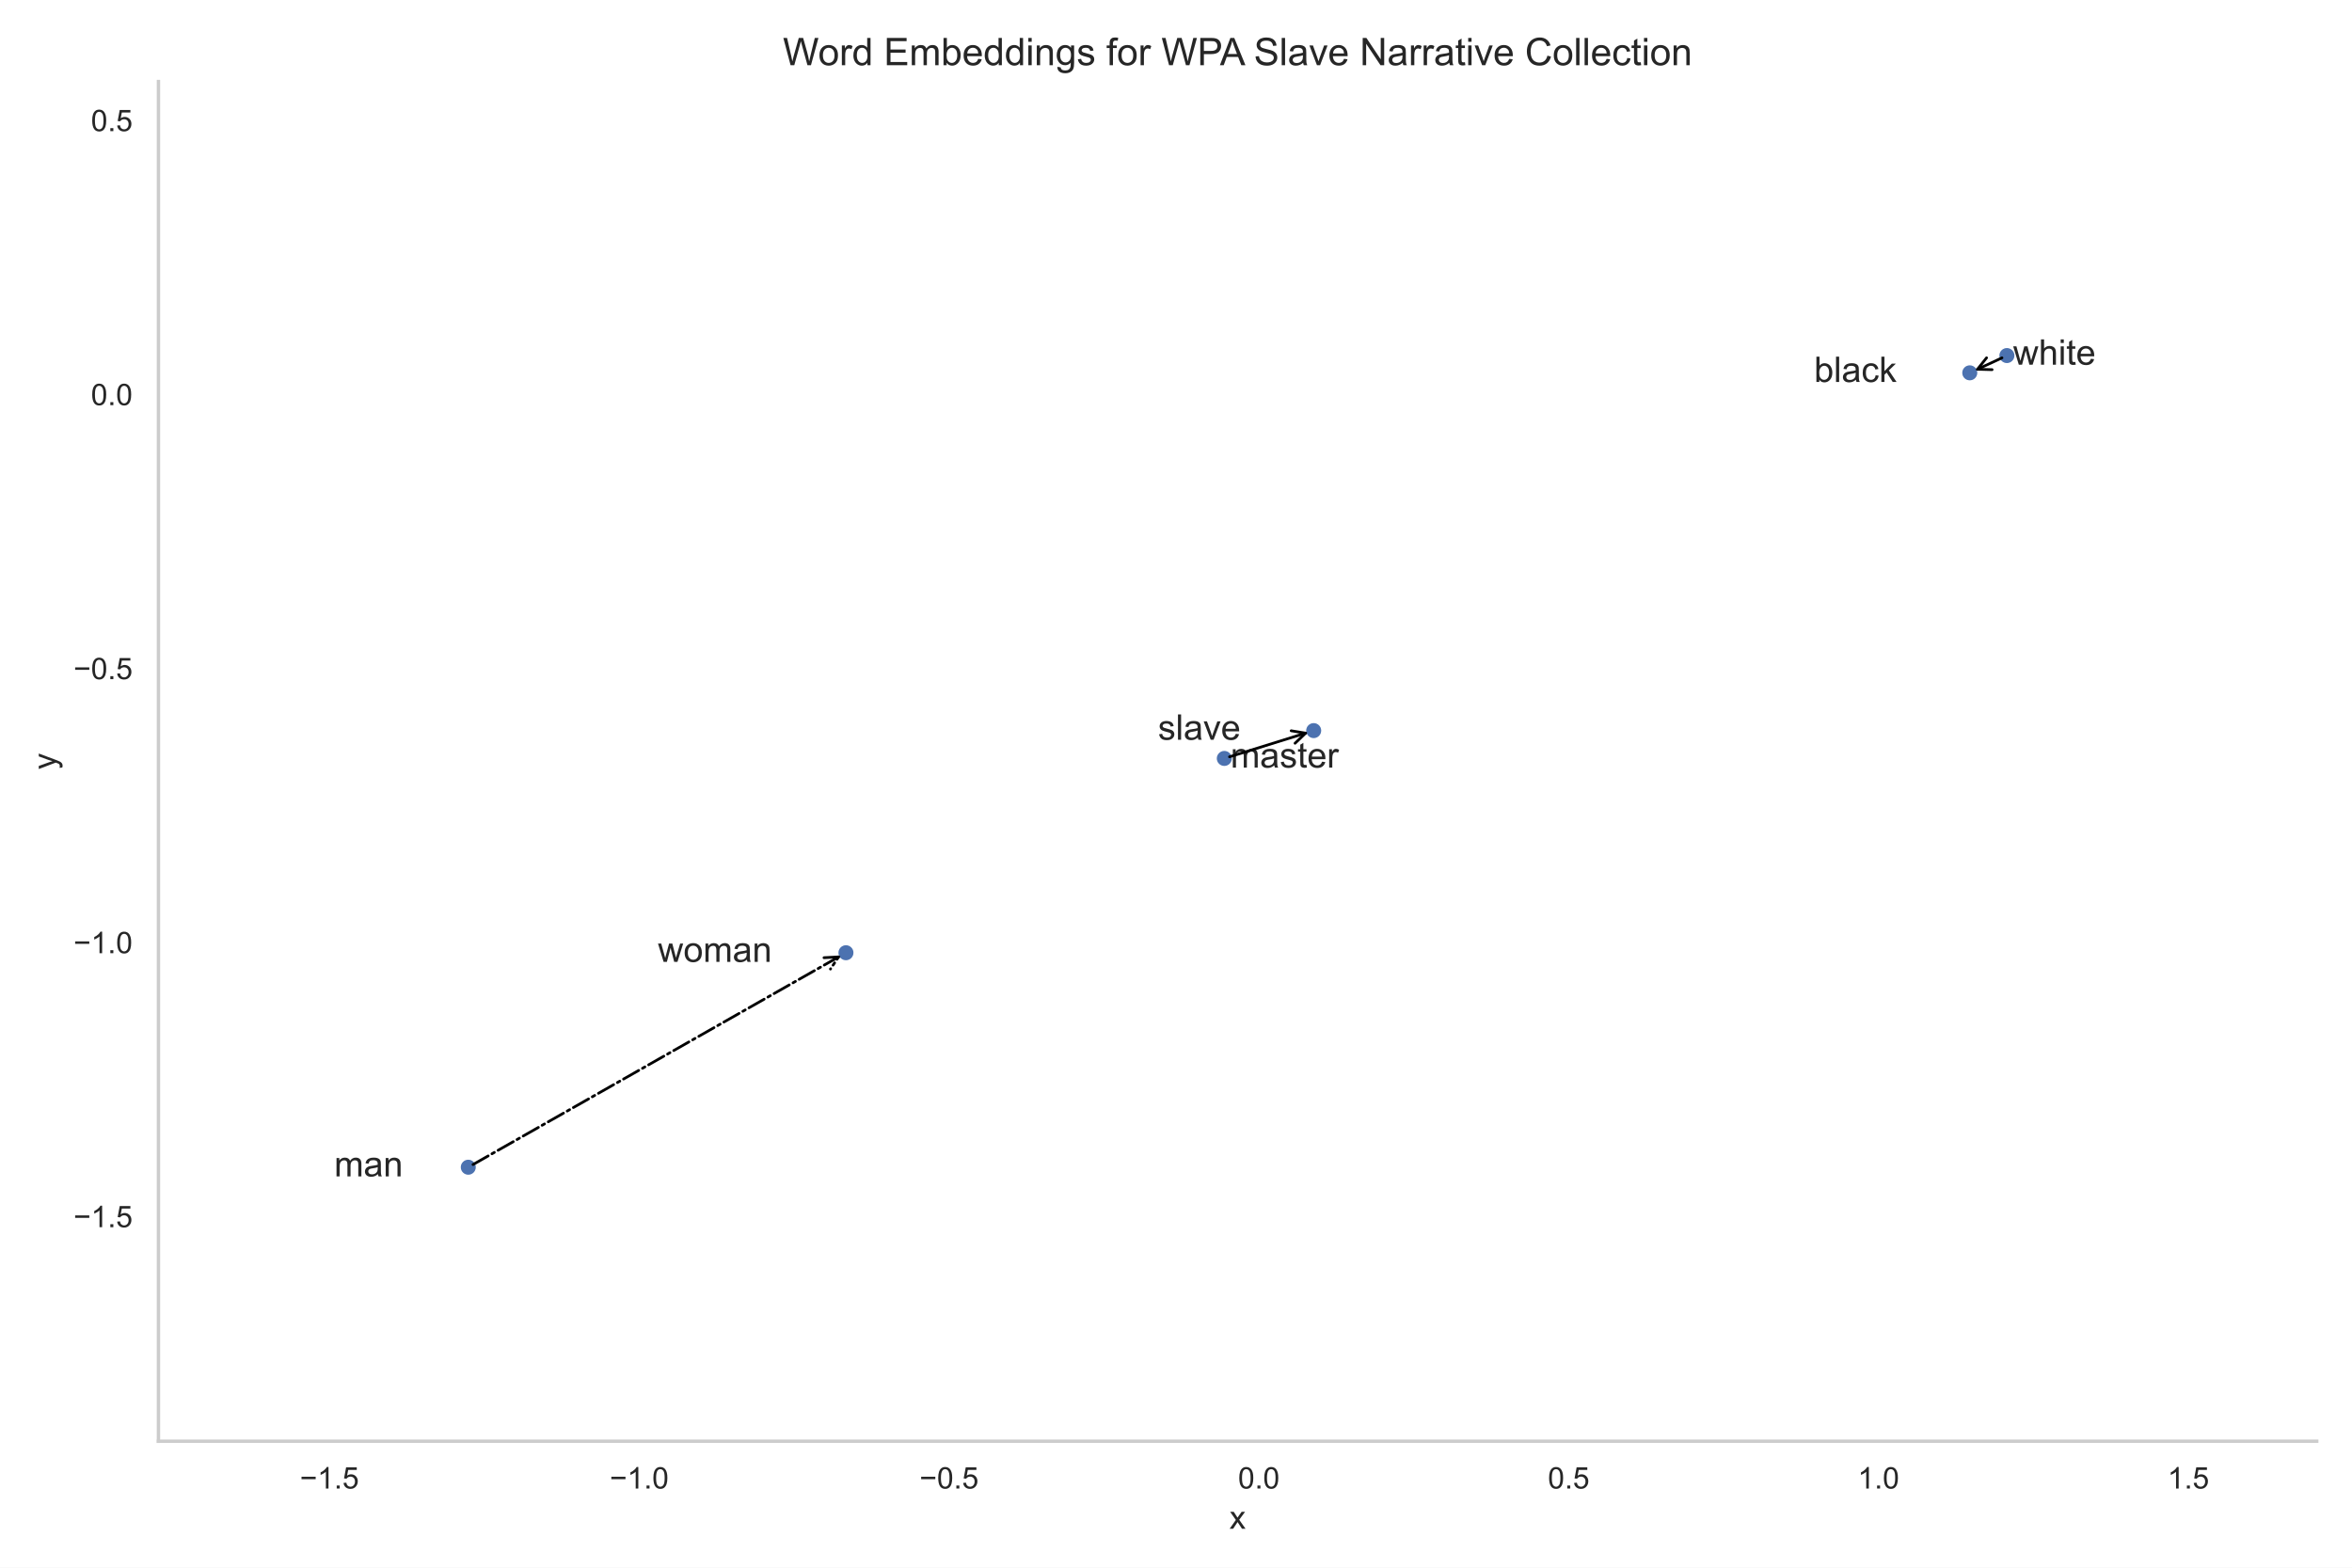
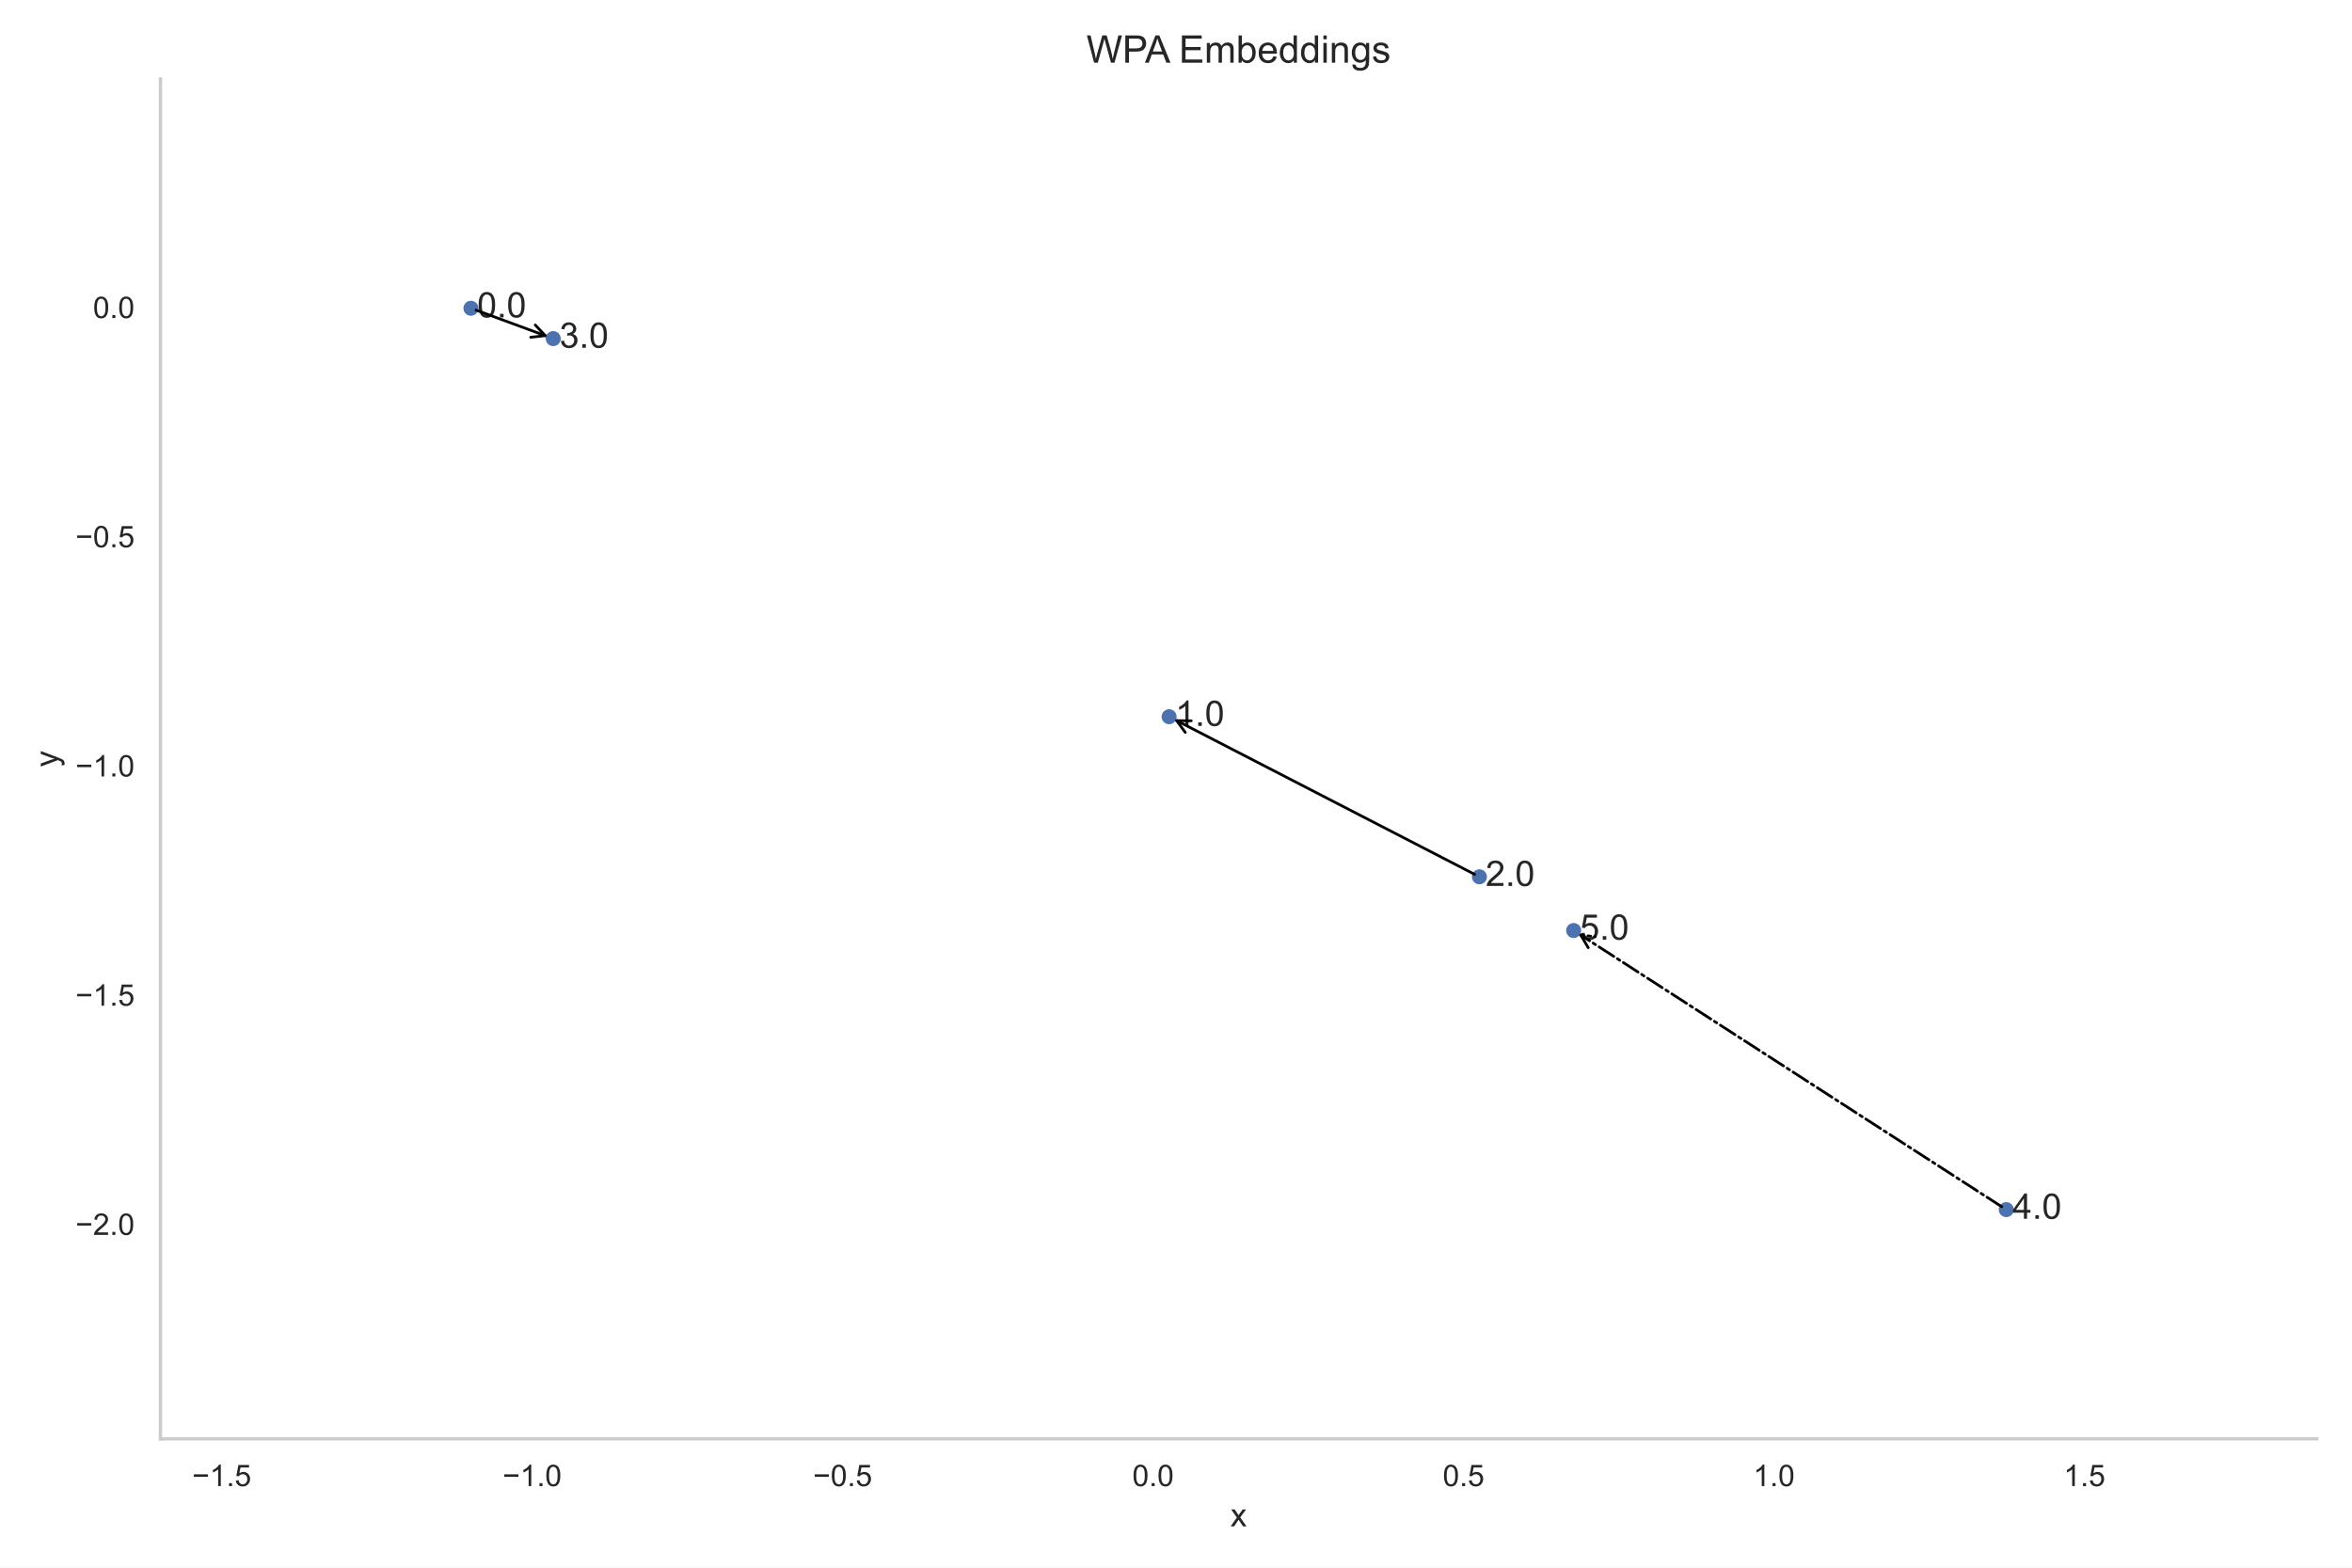
<svg xmlns="http://www.w3.org/2000/svg" xmlns:xlink="http://www.w3.org/1999/xlink" width="864pt" height="576pt" viewBox="0 0 864 576" version="1.1">
  <defs>
    <style type="text/css">*{stroke-linejoin: round; stroke-linecap: butt}</style>
  </defs>
  <g id="figure_1">
    <g id="patch_1">
      <path d="M 0 576  L 864 576  L 864 0  L 0 0  z " style="fill: #ffffff" />
    </g>
    <g id="axes_1">
      <g id="patch_2">
-         <path d="M 58.21 529.54  L 851.04 529.54  L 851.04 29.96  L 58.21 29.96  z " style="fill: #ffffff" />
+         <path d="M 58.95 528.66  L 851.04 528.66  L 851.04 29.04  L 58.95 29.04  z " style="fill: #ffffff" />
      </g>
      <g id="matplotlib.axis_1">
        <g id="xtick_1">
          <g id="text_1">
-             <g style="fill: #262626" transform="translate(110.1523 546.9136)scale(0.11 -0.11)">
+             <g style="fill: #262626" transform="translate(70.58854 546.0336)scale(0.11 -0.11)">
              <defs>
                <path id="ArialMT-2212" d="M 3381 1997  L 356 1997  L 356 2522  L 3381 2522  L 3381 1997  z " transform="scale(0.015625)" />
                <path id="ArialMT-31" d="M 2384 0  L 1822 0  L 1822 3584  Q 1619 3391 1289 3197  Q 959 3003 697 2906  L 697 3450  Q 1169 3672 1522 3987  Q 1875 4303 2022 4600  L 2384 4600  L 2384 0  z " transform="scale(0.015625)" />
                <path id="ArialMT-2e" d="M 581 0  L 581 641  L 1222 641  L 1222 0  L 581 0  z " transform="scale(0.015625)" />
                <path id="ArialMT-35" d="M 266 1200  L 856 1250  Q 922 819 1161 601  Q 1400 384 1738 384  Q 2144 384 2425 690  Q 2706 997 2706 1503  Q 2706 1984 2436 2262  Q 2166 2541 1728 2541  Q 1456 2541 1237 2417  Q 1019 2294 894 2097  L 366 2166  L 809 4519  L 3088 4519  L 3088 3981  L 1259 3981  L 1013 2750  Q 1425 3038 1878 3038  Q 2478 3038 2890 2622  Q 3303 2206 3303 1553  Q 3303 931 2941 478  Q 2500 -78 1738 -78  Q 1113 -78 717 272  Q 322 622 266 1200  z " transform="scale(0.015625)" />
              </defs>
              <use xlink:href="#ArialMT-2212" />
              <use xlink:href="#ArialMT-31" x="58.398" />
              <use xlink:href="#ArialMT-2e" x="114.014" />
              <use xlink:href="#ArialMT-35" x="141.797" />
            </g>
          </g>
        </g>
        <g id="xtick_2">
          <g id="text_2">
-             <g style="fill: #262626" transform="translate(223.963 546.9136)scale(0.11 -0.11)">
+             <g style="fill: #262626" transform="translate(184.6345 546.0336)scale(0.11 -0.11)">
              <defs>
                <path id="ArialMT-30" d="M 266 2259  Q 266 3072 433 3567  Q 600 4063 929 4331  Q 1259 4600 1759 4600  Q 2128 4600 2406 4451  Q 2684 4303 2865 4023  Q 3047 3744 3150 3342  Q 3253 2941 3253 2259  Q 3253 1453 3087 958  Q 2922 463 2592 192  Q 2263 -78 1759 -78  Q 1097 -78 719 397  Q 266 969 266 2259  z M 844 2259  Q 844 1131 1108 757  Q 1372 384 1759 384  Q 2147 384 2411 759  Q 2675 1134 2675 2259  Q 2675 3391 2411 3762  Q 2147 4134 1753 4134  Q 1366 4134 1134 3806  Q 844 3388 844 2259  z " transform="scale(0.015625)" />
              </defs>
              <use xlink:href="#ArialMT-2212" />
              <use xlink:href="#ArialMT-31" x="58.398" />
              <use xlink:href="#ArialMT-2e" x="114.014" />
              <use xlink:href="#ArialMT-30" x="141.797" />
            </g>
          </g>
        </g>
        <g id="xtick_3">
          <g id="text_3">
-             <g style="fill: #262626" transform="translate(337.7737 546.9136)scale(0.11 -0.11)">
+             <g style="fill: #262626" transform="translate(298.6806 546.0336)scale(0.11 -0.11)">
              <use xlink:href="#ArialMT-2212" />
              <use xlink:href="#ArialMT-30" x="58.398" />
              <use xlink:href="#ArialMT-2e" x="114.014" />
              <use xlink:href="#ArialMT-35" x="141.797" />
            </g>
          </g>
        </g>
        <g id="xtick_4">
          <g id="text_4">
-             <g style="fill: #262626" transform="translate(454.7968 546.9136)scale(0.11 -0.11)">
+             <g style="fill: #262626" transform="translate(415.9389 546.0336)scale(0.11 -0.11)">
              <use xlink:href="#ArialMT-30" />
              <use xlink:href="#ArialMT-2e" x="55.615" />
              <use xlink:href="#ArialMT-30" x="83.398" />
            </g>
          </g>
        </g>
        <g id="xtick_5">
          <g id="text_5">
-             <g style="fill: #262626" transform="translate(568.6075 546.9136)scale(0.11 -0.11)">
+             <g style="fill: #262626" transform="translate(529.9849 546.0336)scale(0.11 -0.11)">
              <use xlink:href="#ArialMT-30" />
              <use xlink:href="#ArialMT-2e" x="55.615" />
              <use xlink:href="#ArialMT-35" x="83.398" />
            </g>
          </g>
        </g>
        <g id="xtick_6">
          <g id="text_6">
-             <g style="fill: #262626" transform="translate(682.4183 546.9136)scale(0.11 -0.11)">
+             <g style="fill: #262626" transform="translate(644.0309 546.0336)scale(0.11 -0.11)">
              <use xlink:href="#ArialMT-31" />
              <use xlink:href="#ArialMT-2e" x="55.615" />
              <use xlink:href="#ArialMT-30" x="83.398" />
            </g>
          </g>
        </g>
        <g id="xtick_7">
          <g id="text_7">
-             <g style="fill: #262626" transform="translate(796.229 546.9136)scale(0.11 -0.11)">
+             <g style="fill: #262626" transform="translate(758.0769 546.0336)scale(0.11 -0.11)">
              <use xlink:href="#ArialMT-31" />
              <use xlink:href="#ArialMT-2e" x="55.615" />
              <use xlink:href="#ArialMT-35" x="83.398" />
            </g>
          </g>
        </g>
        <g id="text_8">
-           <g style="fill: #262626" transform="translate(451.625 561.6892)scale(0.12 -0.12)">
+           <g style="fill: #262626" transform="translate(451.995 560.8092)scale(0.12 -0.12)">
            <defs>
              <path id="ArialMT-78" d="M 47 0  L 1259 1725  L 138 3319  L 841 3319  L 1350 2541  Q 1494 2319 1581 2169  Q 1719 2375 1834 2534  L 2394 3319  L 3066 3319  L 1919 1756  L 3153 0  L 2463 0  L 1781 1031  L 1600 1309  L 728 0  L 47 0  z " transform="scale(0.015625)" />
            </defs>
            <use xlink:href="#ArialMT-78" />
          </g>
        </g>
      </g>
      <g id="matplotlib.axis_2">
        <g id="ytick_1">
          <g id="text_9">
-             <g style="fill: #262626" transform="translate(26.99531 450.8985)scale(0.11 -0.11)">
-               <use xlink:href="#ArialMT-2212" />
-               <use xlink:href="#ArialMT-31" x="58.398" />
-               <use xlink:href="#ArialMT-2e" x="114.014" />
-               <use xlink:href="#ArialMT-35" x="141.797" />
+             <g style="fill: #262626" transform="translate(27.73531 453.7256)scale(0.11 -0.11)">
+               <defs>
+                 <path id="ArialMT-32" d="M 3222 541  L 3222 0  L 194 0  Q 188 203 259 391  Q 375 700 629 1000  Q 884 1300 1366 1694  Q 2113 2306 2375 2664  Q 2638 3022 2638 3341  Q 2638 3675 2398 3904  Q 2159 4134 1775 4134  Q 1369 4134 1125 3890  Q 881 3647 878 3216  L 300 3275  Q 359 3922 746 4261  Q 1134 4600 1788 4600  Q 2447 4600 2831 4234  Q 3216 3869 3216 3328  Q 3216 3053 3103 2787  Q 2991 2522 2730 2228  Q 2469 1934 1863 1422  Q 1356 997 1212 845  Q 1069 694 975 541  L 3222 541  z " transform="scale(0.015625)" />
+               </defs>
+               <use xlink:href="#ArialMT-2212" />
+               <use xlink:href="#ArialMT-32" x="58.398" />
+               <use xlink:href="#ArialMT-2e" x="114.014" />
+               <use xlink:href="#ArialMT-30" x="141.797" />
            </g>
          </g>
        </g>
        <g id="ytick_2">
          <g id="text_10">
-             <g style="fill: #262626" transform="translate(26.99531 350.2192)scale(0.11 -0.11)">
-               <use xlink:href="#ArialMT-2212" />
-               <use xlink:href="#ArialMT-31" x="58.398" />
-               <use xlink:href="#ArialMT-2e" x="114.014" />
-               <use xlink:href="#ArialMT-30" x="141.797" />
+             <g style="fill: #262626" transform="translate(27.73531 369.5089)scale(0.11 -0.11)">
+               <use xlink:href="#ArialMT-2212" />
+               <use xlink:href="#ArialMT-31" x="58.398" />
+               <use xlink:href="#ArialMT-2e" x="114.014" />
+               <use xlink:href="#ArialMT-35" x="141.797" />
            </g>
          </g>
        </g>
        <g id="ytick_3">
          <g id="text_11">
-             <g style="fill: #262626" transform="translate(26.99531 249.5398)scale(0.11 -0.11)">
-               <use xlink:href="#ArialMT-2212" />
-               <use xlink:href="#ArialMT-30" x="58.398" />
-               <use xlink:href="#ArialMT-2e" x="114.014" />
-               <use xlink:href="#ArialMT-35" x="141.797" />
+             <g style="fill: #262626" transform="translate(27.73531 285.2923)scale(0.11 -0.11)">
+               <use xlink:href="#ArialMT-2212" />
+               <use xlink:href="#ArialMT-31" x="58.398" />
+               <use xlink:href="#ArialMT-2e" x="114.014" />
+               <use xlink:href="#ArialMT-30" x="141.797" />
            </g>
          </g>
        </g>
        <g id="ytick_4">
          <g id="text_12">
-             <g style="fill: #262626" transform="translate(33.42 148.8605)scale(0.11 -0.11)">
-               <use xlink:href="#ArialMT-30" />
-               <use xlink:href="#ArialMT-2e" x="55.615" />
-               <use xlink:href="#ArialMT-30" x="83.398" />
+             <g style="fill: #262626" transform="translate(27.73531 201.0757)scale(0.11 -0.11)">
+               <use xlink:href="#ArialMT-2212" />
+               <use xlink:href="#ArialMT-30" x="58.398" />
+               <use xlink:href="#ArialMT-2e" x="114.014" />
+               <use xlink:href="#ArialMT-35" x="141.797" />
            </g>
          </g>
        </g>
        <g id="ytick_5">
          <g id="text_13">
-             <g style="fill: #262626" transform="translate(33.42 48.18119)scale(0.11 -0.11)">
+             <g style="fill: #262626" transform="translate(34.16 116.859)scale(0.11 -0.11)">
              <use xlink:href="#ArialMT-30" />
              <use xlink:href="#ArialMT-2e" x="55.615" />
-               <use xlink:href="#ArialMT-35" x="83.398" />
+               <use xlink:href="#ArialMT-30" x="83.398" />
            </g>
          </g>
        </g>
        <g id="text_14">
-           <g style="fill: #262626" transform="translate(20.46969 282.75)rotate(-90)scale(0.12 -0.12)">
+           <g style="fill: #262626" transform="translate(21.20969 281.85)rotate(-90)scale(0.12 -0.12)">
            <defs>
              <path id="ArialMT-79" d="M 397 -1278  L 334 -750  Q 519 -800 656 -800  Q 844 -800 956 -737  Q 1069 -675 1141 -563  Q 1194 -478 1313 -144  Q 1328 -97 1363 -6  L 103 3319  L 709 3319  L 1400 1397  Q 1534 1031 1641 628  Q 1738 1016 1872 1384  L 2581 3319  L 3144 3319  L 1881 -56  Q 1678 -603 1566 -809  Q 1416 -1088 1222 -1217  Q 1028 -1347 759 -1347  Q 597 -1347 397 -1278  z " transform="scale(0.015625)" />
            </defs>
            <use xlink:href="#ArialMT-79" />
          </g>
        </g>
      </g>
      <g id="PathCollection_1">
        <defs>
-           <path id="m651e67e401" d="M 0 3  C 0.796 3 1.559 2.684 2.121 2.121  C 2.684 1.559 3 0.796 3 0  C 3 -0.796 2.684 -1.559 2.121 -2.121  C 1.559 -2.684 0.796 -3 0 -3  C -0.796 -3 -1.559 -2.684 -2.121 -2.121  C -2.684 -1.559 -3 -0.796 -3 0  C -3 0.796 -2.684 1.559 -2.121 2.121  C -1.559 2.684 -0.796 3 0 3  z " style="stroke: #ffffff; stroke-width: 0.48" />
+           <path id="mf815f46b52" d="M 0 3  C 0.796 3 1.559 2.684 2.121 2.121  C 2.684 1.559 3 0.796 3 0  C 3 -0.796 2.684 -1.559 2.121 -2.121  C 1.559 -2.684 0.796 -3 0 -3  C -0.796 -3 -1.559 -2.684 -2.121 -2.121  C -2.684 -1.559 -3 -0.796 -3 0  C -3 0.796 -2.684 1.559 -2.121 2.121  C -1.559 2.684 -0.796 3 0 3  z " style="stroke: #ffffff; stroke-width: 0.48" />
        </defs>
-         <g clip-path="url(#pf5abe531c2)">
-           <use xlink:href="#m651e67e401" x="737.229" y="130.639" style="fill: #4c72b0; stroke: #ffffff; stroke-width: 0.48" />
-           <use xlink:href="#m651e67e401" x="482.58" y="268.439" style="fill: #4c72b0; stroke: #ffffff; stroke-width: 0.48" />
-           <use xlink:href="#m651e67e401" x="449.75" y="278.664" style="fill: #4c72b0; stroke: #ffffff; stroke-width: 0.48" />
-           <use xlink:href="#m651e67e401" x="723.587" y="136.985" style="fill: #4c72b0; stroke: #ffffff; stroke-width: 0.48" />
-           <use xlink:href="#m651e67e401" x="172.021" y="428.861" style="fill: #4c72b0; stroke: #ffffff; stroke-width: 0.48" />
-           <use xlink:href="#m651e67e401" x="310.759" y="350.054" style="fill: #4c72b0; stroke: #ffffff; stroke-width: 0.48" />
+         <g clip-path="url(#pe17430bdc2)">
+           <use xlink:href="#mf815f46b52" x="172.996" y="113.257" style="fill: #4c72b0; stroke: #ffffff; stroke-width: 0.48" />
+           <use xlink:href="#mf815f46b52" x="429.471" y="263.343" style="fill: #4c72b0; stroke: #ffffff; stroke-width: 0.48" />
+           <use xlink:href="#mf815f46b52" x="543.457" y="322.159" style="fill: #4c72b0; stroke: #ffffff; stroke-width: 0.48" />
+           <use xlink:href="#mf815f46b52" x="203.227" y="124.405" style="fill: #4c72b0; stroke: #ffffff; stroke-width: 0.48" />
+           <use xlink:href="#mf815f46b52" x="736.994" y="444.443" style="fill: #4c72b0; stroke: #ffffff; stroke-width: 0.48" />
+           <use xlink:href="#mf815f46b52" x="578.074" y="341.891" style="fill: #4c72b0; stroke: #ffffff; stroke-width: 0.48" />
        </g>
      </g>
      <g id="patch_3">
-         <path d="M 58.21 529.54  L 58.21 29.96  " style="fill: none; stroke: #cccccc; stroke-width: 1.25; stroke-linejoin: miter; stroke-linecap: square" />
+         <path d="M 58.95 528.66  L 58.95 29.04  " style="fill: none; stroke: #cccccc; stroke-width: 1.25; stroke-linejoin: miter; stroke-linecap: square" />
      </g>
      <g id="patch_4">
-         <path d="M 58.21 529.54  L 851.04 529.54  " style="fill: none; stroke: #cccccc; stroke-width: 1.25; stroke-linejoin: miter; stroke-linecap: square" />
+         <path d="M 58.95 528.66  L 851.04 528.66  " style="fill: none; stroke: #cccccc; stroke-width: 1.25; stroke-linejoin: miter; stroke-linecap: square" />
      </g>
      <g id="text_15">
-         <g style="fill: #262626" transform="translate(739.5055 134)scale(0.13 -0.13)">
+         <g style="fill: #262626" transform="translate(175.2769 116.6173)scale(0.13 -0.13)">
+           <use xlink:href="#ArialMT-30" />
+           <use xlink:href="#ArialMT-2e" x="55.615" />
+           <use xlink:href="#ArialMT-30" x="83.398" />
+         </g>
+       </g>
+       <g id="text_16">
+         <g style="fill: #262626" transform="translate(431.7523 266.7032)scale(0.13 -0.13)">
+           <use xlink:href="#ArialMT-31" />
+           <use xlink:href="#ArialMT-2e" x="55.615" />
+           <use xlink:href="#ArialMT-30" x="83.398" />
+         </g>
+       </g>
+       <g id="text_17">
+         <g style="fill: #262626" transform="translate(545.7382 325.5194)scale(0.13 -0.13)">
+           <use xlink:href="#ArialMT-32" />
+           <use xlink:href="#ArialMT-2e" x="55.615" />
+           <use xlink:href="#ArialMT-30" x="83.398" />
+         </g>
+       </g>
+       <g id="text_18">
+         <g style="fill: #262626" transform="translate(205.5084 127.7653)scale(0.13 -0.13)">
          <defs>
-             <path id="ArialMT-77" d="M 1034 0  L 19 3319  L 600 3319  L 1128 1403  L 1325 691  Q 1338 744 1497 1375  L 2025 3319  L 2603 3319  L 3100 1394  L 3266 759  L 3456 1400  L 4025 3319  L 4572 3319  L 3534 0  L 2950 0  L 2422 1988  L 2294 2553  L 1622 0  L 1034 0  z " transform="scale(0.015625)" />
-             <path id="ArialMT-68" d="M 422 0  L 422 4581  L 984 4581  L 984 2938  Q 1378 3394 1978 3394  Q 2347 3394 2619 3248  Q 2891 3103 3008 2847  Q 3125 2591 3125 2103  L 3125 0  L 2563 0  L 2563 2103  Q 2563 2525 2380 2717  Q 2197 2909 1863 2909  Q 1613 2909 1392 2779  Q 1172 2650 1078 2428  Q 984 2206 984 1816  L 984 0  L 422 0  z " transform="scale(0.015625)" />
-             <path id="ArialMT-69" d="M 425 3934  L 425 4581  L 988 4581  L 988 3934  L 425 3934  z M 425 0  L 425 3319  L 988 3319  L 988 0  L 425 0  z " transform="scale(0.015625)" />
-             <path id="ArialMT-74" d="M 1650 503  L 1731 6  Q 1494 -44 1306 -44  Q 1000 -44 831 53  Q 663 150 594 308  Q 525 466 525 972  L 525 2881  L 113 2881  L 113 3319  L 525 3319  L 525 4141  L 1084 4478  L 1084 3319  L 1650 3319  L 1650 2881  L 1084 2881  L 1084 941  Q 1084 700 1114 631  Q 1144 563 1211 522  Q 1278 481 1403 481  Q 1497 481 1650 503  z " transform="scale(0.015625)" />
-             <path id="ArialMT-65" d="M 2694 1069  L 3275 997  Q 3138 488 2766 206  Q 2394 -75 1816 -75  Q 1088 -75 661 373  Q 234 822 234 1631  Q 234 2469 665 2931  Q 1097 3394 1784 3394  Q 2450 3394 2872 2941  Q 3294 2488 3294 1666  Q 3294 1616 3291 1516  L 816 1516  Q 847 969 1125 678  Q 1403 388 1819 388  Q 2128 388 2347 550  Q 2566 713 2694 1069  z M 847 1978  L 2700 1978  Q 2663 2397 2488 2606  Q 2219 2931 1791 2931  Q 1403 2931 1139 2672  Q 875 2413 847 1978  z " transform="scale(0.015625)" />
+             <path id="ArialMT-33" d="M 269 1209  L 831 1284  Q 928 806 1161 595  Q 1394 384 1728 384  Q 2125 384 2398 659  Q 2672 934 2672 1341  Q 2672 1728 2419 1979  Q 2166 2231 1775 2231  Q 1616 2231 1378 2169  L 1441 2663  Q 1497 2656 1531 2656  Q 1891 2656 2178 2843  Q 2466 3031 2466 3422  Q 2466 3731 2256 3934  Q 2047 4138 1716 4138  Q 1388 4138 1169 3931  Q 950 3725 888 3313  L 325 3413  Q 428 3978 793 4289  Q 1159 4600 1703 4600  Q 2078 4600 2393 4439  Q 2709 4278 2876 4000  Q 3044 3722 3044 3409  Q 3044 3113 2884 2869  Q 2725 2625 2413 2481  Q 2819 2388 3044 2092  Q 3269 1797 3269 1353  Q 3269 753 2831 336  Q 2394 -81 1725 -81  Q 1122 -81 723 278  Q 325 638 269 1209  z " transform="scale(0.015625)" />
          </defs>
-           <use xlink:href="#ArialMT-77" />
-           <use xlink:href="#ArialMT-68" x="72.217" />
-           <use xlink:href="#ArialMT-69" x="127.832" />
-           <use xlink:href="#ArialMT-74" x="150.049" />
-           <use xlink:href="#ArialMT-65" x="177.832" />
-         </g>
-       </g>
-       <g id="text_16">
-         <g style="fill: #262626" transform="translate(425.394 271.7996)scale(0.13 -0.13)">
+           <use xlink:href="#ArialMT-33" />
+           <use xlink:href="#ArialMT-2e" x="55.615" />
+           <use xlink:href="#ArialMT-30" x="83.398" />
+         </g>
+       </g>
+       <g id="text_19">
+         <g style="fill: #262626" transform="translate(739.2749 447.8041)scale(0.13 -0.13)">
          <defs>
-             <path id="ArialMT-73" d="M 197 991  L 753 1078  Q 800 744 1014 566  Q 1228 388 1613 388  Q 2000 388 2187 545  Q 2375 703 2375 916  Q 2375 1106 2209 1216  Q 2094 1291 1634 1406  Q 1016 1563 777 1677  Q 538 1791 414 1992  Q 291 2194 291 2438  Q 291 2659 392 2848  Q 494 3038 669 3163  Q 800 3259 1026 3326  Q 1253 3394 1513 3394  Q 1903 3394 2198 3281  Q 2494 3169 2634 2976  Q 2775 2784 2828 2463  L 2278 2388  Q 2241 2644 2061 2787  Q 1881 2931 1553 2931  Q 1166 2931 1000 2803  Q 834 2675 834 2503  Q 834 2394 903 2306  Q 972 2216 1119 2156  Q 1203 2125 1616 2013  Q 2213 1853 2448 1751  Q 2684 1650 2818 1456  Q 2953 1263 2953 975  Q 2953 694 2789 445  Q 2625 197 2315 61  Q 2006 -75 1616 -75  Q 969 -75 630 194  Q 291 463 197 991  z " transform="scale(0.015625)" />
-             <path id="ArialMT-6c" d="M 409 0  L 409 4581  L 972 4581  L 972 0  L 409 0  z " transform="scale(0.015625)" />
-             <path id="ArialMT-61" d="M 2588 409  Q 2275 144 1986 34  Q 1697 -75 1366 -75  Q 819 -75 525 192  Q 231 459 231 875  Q 231 1119 342 1320  Q 453 1522 633 1644  Q 813 1766 1038 1828  Q 1203 1872 1538 1913  Q 2219 1994 2541 2106  Q 2544 2222 2544 2253  Q 2544 2597 2384 2738  Q 2169 2928 1744 2928  Q 1347 2928 1158 2789  Q 969 2650 878 2297  L 328 2372  Q 403 2725 575 2942  Q 747 3159 1072 3276  Q 1397 3394 1825 3394  Q 2250 3394 2515 3294  Q 2781 3194 2906 3042  Q 3031 2891 3081 2659  Q 3109 2516 3109 2141  L 3109 1391  Q 3109 606 3145 398  Q 3181 191 3288 0  L 2700 0  Q 2613 175 2588 409  z M 2541 1666  Q 2234 1541 1622 1453  Q 1275 1403 1131 1340  Q 988 1278 909 1158  Q 831 1038 831 891  Q 831 666 1001 516  Q 1172 366 1500 366  Q 1825 366 2078 508  Q 2331 650 2450 897  Q 2541 1088 2541 1459  L 2541 1666  z " transform="scale(0.015625)" />
-             <path id="ArialMT-76" d="M 1344 0  L 81 3319  L 675 3319  L 1388 1331  Q 1503 1009 1600 663  Q 1675 925 1809 1294  L 2547 3319  L 3125 3319  L 1869 0  L 1344 0  z " transform="scale(0.015625)" />
+             <path id="ArialMT-34" d="M 2069 0  L 2069 1097  L 81 1097  L 81 1613  L 2172 4581  L 2631 4581  L 2631 1613  L 3250 1613  L 3250 1097  L 2631 1097  L 2631 0  L 2069 0  z M 2069 1613  L 2069 3678  L 634 1613  L 2069 1613  z " transform="scale(0.015625)" />
          </defs>
-           <use xlink:href="#ArialMT-73" />
-           <use xlink:href="#ArialMT-6c" x="50" />
-           <use xlink:href="#ArialMT-61" x="72.217" />
-           <use xlink:href="#ArialMT-76" x="127.832" />
-           <use xlink:href="#ArialMT-65" x="177.832" />
-         </g>
-       </g>
-       <g id="text_17">
-         <g style="fill: #262626" transform="translate(452.0261 282.025)scale(0.13 -0.13)">
-           <defs>
-             <path id="ArialMT-6d" d="M 422 0  L 422 3319  L 925 3319  L 925 2853  Q 1081 3097 1340 3245  Q 1600 3394 1931 3394  Q 2300 3394 2536 3241  Q 2772 3088 2869 2813  Q 3263 3394 3894 3394  Q 4388 3394 4653 3120  Q 4919 2847 4919 2278  L 4919 0  L 4359 0  L 4359 2091  Q 4359 2428 4304 2576  Q 4250 2725 4106 2815  Q 3963 2906 3769 2906  Q 3419 2906 3187 2673  Q 2956 2441 2956 1928  L 2956 0  L 2394 0  L 2394 2156  Q 2394 2531 2256 2718  Q 2119 2906 1806 2906  Q 1569 2906 1367 2781  Q 1166 2656 1075 2415  Q 984 2175 984 1722  L 984 0  L 422 0  z " transform="scale(0.015625)" />
-             <path id="ArialMT-72" d="M 416 0  L 416 3319  L 922 3319  L 922 2816  Q 1116 3169 1280 3281  Q 1444 3394 1641 3394  Q 1925 3394 2219 3213  L 2025 2691  Q 1819 2813 1613 2813  Q 1428 2813 1281 2702  Q 1134 2591 1072 2394  Q 978 2094 978 1738  L 978 0  L 416 0  z " transform="scale(0.015625)" />
-           </defs>
-           <use xlink:href="#ArialMT-6d" />
-           <use xlink:href="#ArialMT-61" x="83.301" />
-           <use xlink:href="#ArialMT-73" x="138.916" />
-           <use xlink:href="#ArialMT-74" x="188.916" />
-           <use xlink:href="#ArialMT-65" x="216.699" />
-           <use xlink:href="#ArialMT-72" x="272.314" />
-         </g>
-       </g>
-       <g id="text_18">
-         <g style="fill: #262626" transform="translate(666.4008 140.3462)scale(0.13 -0.13)">
-           <defs>
-             <path id="ArialMT-62" d="M 941 0  L 419 0  L 419 4581  L 981 4581  L 981 2947  Q 1338 3394 1891 3394  Q 2197 3394 2470 3270  Q 2744 3147 2920 2923  Q 3097 2700 3197 2384  Q 3297 2069 3297 1709  Q 3297 856 2875 390  Q 2453 -75 1863 -75  Q 1275 -75 941 416  L 941 0  z M 934 1684  Q 934 1088 1097 822  Q 1363 388 1816 388  Q 2184 388 2453 708  Q 2722 1028 2722 1663  Q 2722 2313 2464 2622  Q 2206 2931 1841 2931  Q 1472 2931 1203 2611  Q 934 2291 934 1684  z " transform="scale(0.015625)" />
-             <path id="ArialMT-63" d="M 2588 1216  L 3141 1144  Q 3050 572 2676 248  Q 2303 -75 1759 -75  Q 1078 -75 664 370  Q 250 816 250 1647  Q 250 2184 428 2587  Q 606 2991 970 3192  Q 1334 3394 1763 3394  Q 2303 3394 2647 3120  Q 2991 2847 3088 2344  L 2541 2259  Q 2463 2594 2264 2762  Q 2066 2931 1784 2931  Q 1359 2931 1093 2626  Q 828 2322 828 1663  Q 828 994 1084 691  Q 1341 388 1753 388  Q 2084 388 2306 591  Q 2528 794 2588 1216  z " transform="scale(0.015625)" />
-             <path id="ArialMT-6b" d="M 425 0  L 425 4581  L 988 4581  L 988 1969  L 2319 3319  L 3047 3319  L 1778 2088  L 3175 0  L 2481 0  L 1384 1697  L 988 1316  L 988 0  L 425 0  z " transform="scale(0.015625)" />
-           </defs>
-           <use xlink:href="#ArialMT-62" />
-           <use xlink:href="#ArialMT-6c" x="55.615" />
-           <use xlink:href="#ArialMT-61" x="77.832" />
-           <use xlink:href="#ArialMT-63" x="133.447" />
-           <use xlink:href="#ArialMT-6b" x="183.447" />
-         </g>
-       </g>
-       <g id="text_19">
-         <g style="fill: #262626" transform="translate(122.763 432.2214)scale(0.13 -0.13)">
-           <defs>
-             <path id="ArialMT-6e" d="M 422 0  L 422 3319  L 928 3319  L 928 2847  Q 1294 3394 1984 3394  Q 2284 3394 2536 3286  Q 2788 3178 2913 3003  Q 3038 2828 3088 2588  Q 3119 2431 3119 2041  L 3119 0  L 2556 0  L 2556 2019  Q 2556 2363 2490 2533  Q 2425 2703 2258 2804  Q 2091 2906 1866 2906  Q 1506 2906 1245 2678  Q 984 2450 984 1813  L 984 0  L 422 0  z " transform="scale(0.015625)" />
-           </defs>
-           <use xlink:href="#ArialMT-6d" />
-           <use xlink:href="#ArialMT-61" x="83.301" />
-           <use xlink:href="#ArialMT-6e" x="138.916" />
+           <use xlink:href="#ArialMT-34" />
+           <use xlink:href="#ArialMT-2e" x="55.615" />
+           <use xlink:href="#ArialMT-30" x="83.398" />
        </g>
      </g>
      <g id="text_20">
-         <g style="fill: #262626" transform="translate(241.6803 353.4148)scale(0.13 -0.13)">
-           <defs>
-             <path id="ArialMT-6f" d="M 213 1659  Q 213 2581 725 3025  Q 1153 3394 1769 3394  Q 2453 3394 2887 2945  Q 3322 2497 3322 1706  Q 3322 1066 3130 698  Q 2938 331 2570 128  Q 2203 -75 1769 -75  Q 1072 -75 642 372  Q 213 819 213 1659  z M 791 1659  Q 791 1022 1069 705  Q 1347 388 1769 388  Q 2188 388 2466 706  Q 2744 1025 2744 1678  Q 2744 2294 2464 2611  Q 2184 2928 1769 2928  Q 1347 2928 1069 2612  Q 791 2297 791 1659  z " transform="scale(0.015625)" />
-           </defs>
-           <use xlink:href="#ArialMT-77" />
-           <use xlink:href="#ArialMT-6f" x="72.217" />
-           <use xlink:href="#ArialMT-6d" x="127.832" />
-           <use xlink:href="#ArialMT-61" x="211.133" />
-           <use xlink:href="#ArialMT-6e" x="266.748" />
+         <g style="fill: #262626" transform="translate(580.3554 345.2514)scale(0.13 -0.13)">
+           <use xlink:href="#ArialMT-35" />
+           <use xlink:href="#ArialMT-2e" x="55.615" />
+           <use xlink:href="#ArialMT-30" x="83.398" />
        </g>
      </g>
      <g id="patch_5">
-         <path d="M 735.414 131.484  Q 730.409 133.812 726.417 135.669  " style="fill: none; stroke: #000000; stroke-linecap: round" />
-         <path d="M 731.781 135.821  L 726.417 135.669  L 729.757 131.468  " style="fill: none; stroke: #000000; stroke-linecap: round" />
+         <path d="M 174.874 113.949  Q 188.111 118.83 200.299 123.325  " style="fill: none; stroke: #000000; stroke-linecap: round" />
+         <path d="M 196.626 119.412  L 200.299 123.325  L 194.965 123.916  " style="fill: none; stroke: #000000; stroke-linecap: round" />
      </g>
      <g id="patch_6">
-         <path d="M 451.661 278.069  Q 466.168 273.551 479.607 269.365  " style="fill: none; stroke: #000000; stroke-linecap: round" />
-         <path d="M 474.31 268.501  L 479.607 269.365  L 475.737 273.084  " style="fill: none; stroke: #000000; stroke-linecap: round" />
+         <path d="M 541.68 321.241  Q 486.464 292.75 432.242 264.772  " style="fill: none; stroke: #000000; stroke-linecap: round" />
+         <path d="M 435.407 269.106  L 432.242 264.772  L 437.608 264.84  " style="fill: none; stroke: #000000; stroke-linecap: round" />
      </g>
      <g id="patch_7">
-         <path d="M 173.761 427.872  Q 241.392 389.456 308.052 351.592  " style="fill: none; stroke-dasharray: 6.4,1.6,1,1.6; stroke-dashoffset: 0; stroke: #000000; stroke-linecap: round" />
-         <path d="M 302.693 351.876  L 308.052 351.592  L 305.063 356.049  " style="fill: none; stroke-dasharray: 6.4,1.6,1,1.6; stroke-dashoffset: 0; stroke: #000000; stroke-linecap: round" />
+         <path d="M 735.314 443.359  Q 657.535 393.167 580.696 343.582  " style="fill: none; stroke-dasharray: 6.4,1.6,1,1.6; stroke-dashoffset: 0; stroke: #000000; stroke-linecap: round" />
+         <path d="M 583.428 348.201  L 580.696 343.582  L 586.03 344.168  " style="fill: none; stroke-dasharray: 6.4,1.6,1,1.6; stroke-dashoffset: 0; stroke: #000000; stroke-linecap: round" />
      </g>
      <g id="text_21">
-         <g style="fill: #262626" transform="translate(287.5908 23.96)scale(0.14 -0.14)">
+         <g style="fill: #262626" transform="translate(399.0945 23.04)scale(0.14 -0.14)">
          <defs>
            <path id="ArialMT-57" d="M 1294 0  L 78 4581  L 700 4581  L 1397 1578  Q 1509 1106 1591 641  Q 1766 1375 1797 1488  L 2669 4581  L 3400 4581  L 4056 2263  Q 4303 1400 4413 641  Q 4500 1075 4641 1638  L 5359 4581  L 5969 4581  L 4713 0  L 4128 0  L 3163 3491  Q 3041 3928 3019 4028  Q 2947 3713 2884 3491  L 1913 0  L 1294 0  z " transform="scale(0.015625)" />
-             <path id="ArialMT-64" d="M 2575 0  L 2575 419  Q 2259 -75 1647 -75  Q 1250 -75 917 144  Q 584 363 401 755  Q 219 1147 219 1656  Q 219 2153 384 2558  Q 550 2963 881 3178  Q 1213 3394 1622 3394  Q 1922 3394 2156 3267  Q 2391 3141 2538 2938  L 2538 4581  L 3097 4581  L 3097 0  L 2575 0  z M 797 1656  Q 797 1019 1065 703  Q 1334 388 1700 388  Q 2069 388 2326 689  Q 2584 991 2584 1609  Q 2584 2291 2321 2609  Q 2059 2928 1675 2928  Q 1300 2928 1048 2622  Q 797 2316 797 1656  z " transform="scale(0.015625)" />
+             <path id="ArialMT-50" d="M 494 0  L 494 4581  L 2222 4581  Q 2678 4581 2919 4538  Q 3256 4481 3484 4323  Q 3713 4166 3852 3881  Q 3991 3597 3991 3256  Q 3991 2672 3619 2267  Q 3247 1863 2275 1863  L 1100 1863  L 1100 0  L 494 0  z M 1100 2403  L 2284 2403  Q 2872 2403 3119 2622  Q 3366 2841 3366 3238  Q 3366 3525 3220 3729  Q 3075 3934 2838 4000  Q 2684 4041 2272 4041  L 1100 4041  L 1100 2403  z " transform="scale(0.015625)" />
+             <path id="ArialMT-41" d="M -9 0  L 1750 4581  L 2403 4581  L 4278 0  L 3588 0  L 3053 1388  L 1138 1388  L 634 0  L -9 0  z M 1313 1881  L 2866 1881  L 2388 3150  Q 2169 3728 2063 4100  Q 1975 3659 1816 3225  L 1313 1881  z " transform="scale(0.015625)" />
            <path id="ArialMT-20" transform="scale(0.015625)" />
            <path id="ArialMT-45" d="M 506 0  L 506 4581  L 3819 4581  L 3819 4041  L 1113 4041  L 1113 2638  L 3647 2638  L 3647 2100  L 1113 2100  L 1113 541  L 3925 541  L 3925 0  L 506 0  z " transform="scale(0.015625)" />
+             <path id="ArialMT-6d" d="M 422 0  L 422 3319  L 925 3319  L 925 2853  Q 1081 3097 1340 3245  Q 1600 3394 1931 3394  Q 2300 3394 2536 3241  Q 2772 3088 2869 2813  Q 3263 3394 3894 3394  Q 4388 3394 4653 3120  Q 4919 2847 4919 2278  L 4919 0  L 4359 0  L 4359 2091  Q 4359 2428 4304 2576  Q 4250 2725 4106 2815  Q 3963 2906 3769 2906  Q 3419 2906 3187 2673  Q 2956 2441 2956 1928  L 2956 0  L 2394 0  L 2394 2156  Q 2394 2531 2256 2718  Q 2119 2906 1806 2906  Q 1569 2906 1367 2781  Q 1166 2656 1075 2415  Q 984 2175 984 1722  L 984 0  L 422 0  z " transform="scale(0.015625)" />
+             <path id="ArialMT-62" d="M 941 0  L 419 0  L 419 4581  L 981 4581  L 981 2947  Q 1338 3394 1891 3394  Q 2197 3394 2470 3270  Q 2744 3147 2920 2923  Q 3097 2700 3197 2384  Q 3297 2069 3297 1709  Q 3297 856 2875 390  Q 2453 -75 1863 -75  Q 1275 -75 941 416  L 941 0  z M 934 1684  Q 934 1088 1097 822  Q 1363 388 1816 388  Q 2184 388 2453 708  Q 2722 1028 2722 1663  Q 2722 2313 2464 2622  Q 2206 2931 1841 2931  Q 1472 2931 1203 2611  Q 934 2291 934 1684  z " transform="scale(0.015625)" />
+             <path id="ArialMT-65" d="M 2694 1069  L 3275 997  Q 3138 488 2766 206  Q 2394 -75 1816 -75  Q 1088 -75 661 373  Q 234 822 234 1631  Q 234 2469 665 2931  Q 1097 3394 1784 3394  Q 2450 3394 2872 2941  Q 3294 2488 3294 1666  Q 3294 1616 3291 1516  L 816 1516  Q 847 969 1125 678  Q 1403 388 1819 388  Q 2128 388 2347 550  Q 2566 713 2694 1069  z M 847 1978  L 2700 1978  Q 2663 2397 2488 2606  Q 2219 2931 1791 2931  Q 1403 2931 1139 2672  Q 875 2413 847 1978  z " transform="scale(0.015625)" />
+             <path id="ArialMT-64" d="M 2575 0  L 2575 419  Q 2259 -75 1647 -75  Q 1250 -75 917 144  Q 584 363 401 755  Q 219 1147 219 1656  Q 219 2153 384 2558  Q 550 2963 881 3178  Q 1213 3394 1622 3394  Q 1922 3394 2156 3267  Q 2391 3141 2538 2938  L 2538 4581  L 3097 4581  L 3097 0  L 2575 0  z M 797 1656  Q 797 1019 1065 703  Q 1334 388 1700 388  Q 2069 388 2326 689  Q 2584 991 2584 1609  Q 2584 2291 2321 2609  Q 2059 2928 1675 2928  Q 1300 2928 1048 2622  Q 797 2316 797 1656  z " transform="scale(0.015625)" />
+             <path id="ArialMT-69" d="M 425 3934  L 425 4581  L 988 4581  L 988 3934  L 425 3934  z M 425 0  L 425 3319  L 988 3319  L 988 0  L 425 0  z " transform="scale(0.015625)" />
+             <path id="ArialMT-6e" d="M 422 0  L 422 3319  L 928 3319  L 928 2847  Q 1294 3394 1984 3394  Q 2284 3394 2536 3286  Q 2788 3178 2913 3003  Q 3038 2828 3088 2588  Q 3119 2431 3119 2041  L 3119 0  L 2556 0  L 2556 2019  Q 2556 2363 2490 2533  Q 2425 2703 2258 2804  Q 2091 2906 1866 2906  Q 1506 2906 1245 2678  Q 984 2450 984 1813  L 984 0  L 422 0  z " transform="scale(0.015625)" />
            <path id="ArialMT-67" d="M 319 -275  L 866 -356  Q 900 -609 1056 -725  Q 1266 -881 1628 -881  Q 2019 -881 2231 -725  Q 2444 -569 2519 -288  Q 2563 -116 2559 434  Q 2191 0 1641 0  Q 956 0 581 494  Q 206 988 206 1678  Q 206 2153 378 2554  Q 550 2956 876 3175  Q 1203 3394 1644 3394  Q 2231 3394 2613 2919  L 2613 3319  L 3131 3319  L 3131 450  Q 3131 -325 2973 -648  Q 2816 -972 2473 -1159  Q 2131 -1347 1631 -1347  Q 1038 -1347 672 -1080  Q 306 -813 319 -275  z M 784 1719  Q 784 1066 1043 766  Q 1303 466 1694 466  Q 2081 466 2343 764  Q 2606 1063 2606 1700  Q 2606 2309 2336 2618  Q 2066 2928 1684 2928  Q 1309 2928 1046 2623  Q 784 2319 784 1719  z " transform="scale(0.015625)" />
-             <path id="ArialMT-66" d="M 556 0  L 556 2881  L 59 2881  L 59 3319  L 556 3319  L 556 3672  Q 556 4006 616 4169  Q 697 4388 901 4523  Q 1106 4659 1475 4659  Q 1713 4659 2000 4603  L 1916 4113  Q 1741 4144 1584 4144  Q 1328 4144 1222 4034  Q 1116 3925 1116 3625  L 1116 3319  L 1763 3319  L 1763 2881  L 1116 2881  L 1116 0  L 556 0  z " transform="scale(0.015625)" />
-             <path id="ArialMT-50" d="M 494 0  L 494 4581  L 2222 4581  Q 2678 4581 2919 4538  Q 3256 4481 3484 4323  Q 3713 4166 3852 3881  Q 3991 3597 3991 3256  Q 3991 2672 3619 2267  Q 3247 1863 2275 1863  L 1100 1863  L 1100 0  L 494 0  z M 1100 2403  L 2284 2403  Q 2872 2403 3119 2622  Q 3366 2841 3366 3238  Q 3366 3525 3220 3729  Q 3075 3934 2838 4000  Q 2684 4041 2272 4041  L 1100 4041  L 1100 2403  z " transform="scale(0.015625)" />
-             <path id="ArialMT-41" d="M -9 0  L 1750 4581  L 2403 4581  L 4278 0  L 3588 0  L 3053 1388  L 1138 1388  L 634 0  L -9 0  z M 1313 1881  L 2866 1881  L 2388 3150  Q 2169 3728 2063 4100  Q 1975 3659 1816 3225  L 1313 1881  z " transform="scale(0.015625)" />
-             <path id="ArialMT-53" d="M 288 1472  L 859 1522  Q 900 1178 1048 958  Q 1197 738 1509 602  Q 1822 466 2213 466  Q 2559 466 2825 569  Q 3091 672 3220 851  Q 3350 1031 3350 1244  Q 3350 1459 3225 1620  Q 3100 1781 2813 1891  Q 2628 1963 1997 2114  Q 1366 2266 1113 2400  Q 784 2572 623 2826  Q 463 3081 463 3397  Q 463 3744 659 4045  Q 856 4347 1234 4503  Q 1613 4659 2075 4659  Q 2584 4659 2973 4495  Q 3363 4331 3572 4012  Q 3781 3694 3797 3291  L 3216 3247  Q 3169 3681 2898 3903  Q 2628 4125 2100 4125  Q 1550 4125 1298 3923  Q 1047 3722 1047 3438  Q 1047 3191 1225 3031  Q 1400 2872 2139 2705  Q 2878 2538 3153 2413  Q 3553 2228 3743 1945  Q 3934 1663 3934 1294  Q 3934 928 3725 604  Q 3516 281 3123 101  Q 2731 -78 2241 -78  Q 1619 -78 1198 103  Q 778 284 539 648  Q 300 1013 288 1472  z " transform="scale(0.015625)" />
-             <path id="ArialMT-4e" d="M 488 0  L 488 4581  L 1109 4581  L 3516 984  L 3516 4581  L 4097 4581  L 4097 0  L 3475 0  L 1069 3600  L 1069 0  L 488 0  z " transform="scale(0.015625)" />
-             <path id="ArialMT-43" d="M 3763 1606  L 4369 1453  Q 4178 706 3683 314  Q 3188 -78 2472 -78  Q 1731 -78 1267 223  Q 803 525 561 1097  Q 319 1669 319 2325  Q 319 3041 592 3573  Q 866 4106 1370 4382  Q 1875 4659 2481 4659  Q 3169 4659 3637 4309  Q 4106 3959 4291 3325  L 3694 3184  Q 3534 3684 3231 3912  Q 2928 4141 2469 4141  Q 1941 4141 1586 3887  Q 1231 3634 1087 3207  Q 944 2781 944 2328  Q 944 1744 1114 1308  Q 1284 872 1643 656  Q 2003 441 2422 441  Q 2931 441 3284 734  Q 3638 1028 3763 1606  z " transform="scale(0.015625)" />
+             <path id="ArialMT-73" d="M 197 991  L 753 1078  Q 800 744 1014 566  Q 1228 388 1613 388  Q 2000 388 2187 545  Q 2375 703 2375 916  Q 2375 1106 2209 1216  Q 2094 1291 1634 1406  Q 1016 1563 777 1677  Q 538 1791 414 1992  Q 291 2194 291 2438  Q 291 2659 392 2848  Q 494 3038 669 3163  Q 800 3259 1026 3326  Q 1253 3394 1513 3394  Q 1903 3394 2198 3281  Q 2494 3169 2634 2976  Q 2775 2784 2828 2463  L 2278 2388  Q 2241 2644 2061 2787  Q 1881 2931 1553 2931  Q 1166 2931 1000 2803  Q 834 2675 834 2503  Q 834 2394 903 2306  Q 972 2216 1119 2156  Q 1203 2125 1616 2013  Q 2213 1853 2448 1751  Q 2684 1650 2818 1456  Q 2953 1263 2953 975  Q 2953 694 2789 445  Q 2625 197 2315 61  Q 2006 -75 1616 -75  Q 969 -75 630 194  Q 291 463 197 991  z " transform="scale(0.015625)" />
          </defs>
          <use xlink:href="#ArialMT-57" />
-           <use xlink:href="#ArialMT-6f" x="92.635" />
-           <use xlink:href="#ArialMT-72" x="148.25" />
-           <use xlink:href="#ArialMT-64" x="181.551" />
-           <use xlink:href="#ArialMT-20" x="237.166" />
-           <use xlink:href="#ArialMT-45" x="264.949" />
-           <use xlink:href="#ArialMT-6d" x="331.648" />
-           <use xlink:href="#ArialMT-62" x="414.949" />
-           <use xlink:href="#ArialMT-65" x="470.564" />
-           <use xlink:href="#ArialMT-64" x="526.18" />
-           <use xlink:href="#ArialMT-64" x="581.795" />
-           <use xlink:href="#ArialMT-69" x="637.41" />
-           <use xlink:href="#ArialMT-6e" x="659.627" />
-           <use xlink:href="#ArialMT-67" x="715.242" />
-           <use xlink:href="#ArialMT-73" x="770.857" />
-           <use xlink:href="#ArialMT-20" x="820.857" />
-           <use xlink:href="#ArialMT-66" x="848.641" />
-           <use xlink:href="#ArialMT-6f" x="876.424" />
-           <use xlink:href="#ArialMT-72" x="932.039" />
-           <use xlink:href="#ArialMT-20" x="965.34" />
-           <use xlink:href="#ArialMT-57" x="993.123" />
-           <use xlink:href="#ArialMT-50" x="1087.508" />
-           <use xlink:href="#ArialMT-41" x="1146.832" />
-           <use xlink:href="#ArialMT-20" x="1208.031" />
-           <use xlink:href="#ArialMT-53" x="1235.814" />
-           <use xlink:href="#ArialMT-6c" x="1302.514" />
-           <use xlink:href="#ArialMT-61" x="1324.73" />
-           <use xlink:href="#ArialMT-76" x="1380.346" />
-           <use xlink:href="#ArialMT-65" x="1430.346" />
-           <use xlink:href="#ArialMT-20" x="1485.961" />
-           <use xlink:href="#ArialMT-4e" x="1513.744" />
-           <use xlink:href="#ArialMT-61" x="1585.961" />
-           <use xlink:href="#ArialMT-72" x="1641.576" />
-           <use xlink:href="#ArialMT-72" x="1674.877" />
-           <use xlink:href="#ArialMT-61" x="1708.178" />
-           <use xlink:href="#ArialMT-74" x="1763.793" />
-           <use xlink:href="#ArialMT-69" x="1791.576" />
-           <use xlink:href="#ArialMT-76" x="1813.793" />
-           <use xlink:href="#ArialMT-65" x="1863.793" />
-           <use xlink:href="#ArialMT-20" x="1919.408" />
-           <use xlink:href="#ArialMT-43" x="1947.191" />
-           <use xlink:href="#ArialMT-6f" x="2019.408" />
-           <use xlink:href="#ArialMT-6c" x="2075.023" />
-           <use xlink:href="#ArialMT-6c" x="2097.24" />
-           <use xlink:href="#ArialMT-65" x="2119.457" />
-           <use xlink:href="#ArialMT-63" x="2175.072" />
-           <use xlink:href="#ArialMT-74" x="2225.072" />
-           <use xlink:href="#ArialMT-69" x="2252.855" />
-           <use xlink:href="#ArialMT-6f" x="2275.072" />
-           <use xlink:href="#ArialMT-6e" x="2330.688" />
+           <use xlink:href="#ArialMT-50" x="94.385" />
+           <use xlink:href="#ArialMT-41" x="153.709" />
+           <use xlink:href="#ArialMT-20" x="214.908" />
+           <use xlink:href="#ArialMT-45" x="242.691" />
+           <use xlink:href="#ArialMT-6d" x="309.391" />
+           <use xlink:href="#ArialMT-62" x="392.691" />
+           <use xlink:href="#ArialMT-65" x="448.307" />
+           <use xlink:href="#ArialMT-64" x="503.922" />
+           <use xlink:href="#ArialMT-64" x="559.537" />
+           <use xlink:href="#ArialMT-69" x="615.152" />
+           <use xlink:href="#ArialMT-6e" x="637.369" />
+           <use xlink:href="#ArialMT-67" x="692.984" />
+           <use xlink:href="#ArialMT-73" x="748.6" />
        </g>
      </g>
    </g>
  </g>
  <defs>
-     <clipPath id="pf5abe531c2">
-       <rect x="58.21" y="29.96" width="792.83" height="499.58" />
+     <clipPath id="pe17430bdc2">
+       <rect x="58.95" y="29.04" width="792.09" height="499.62" />
    </clipPath>
  </defs>
</svg>
